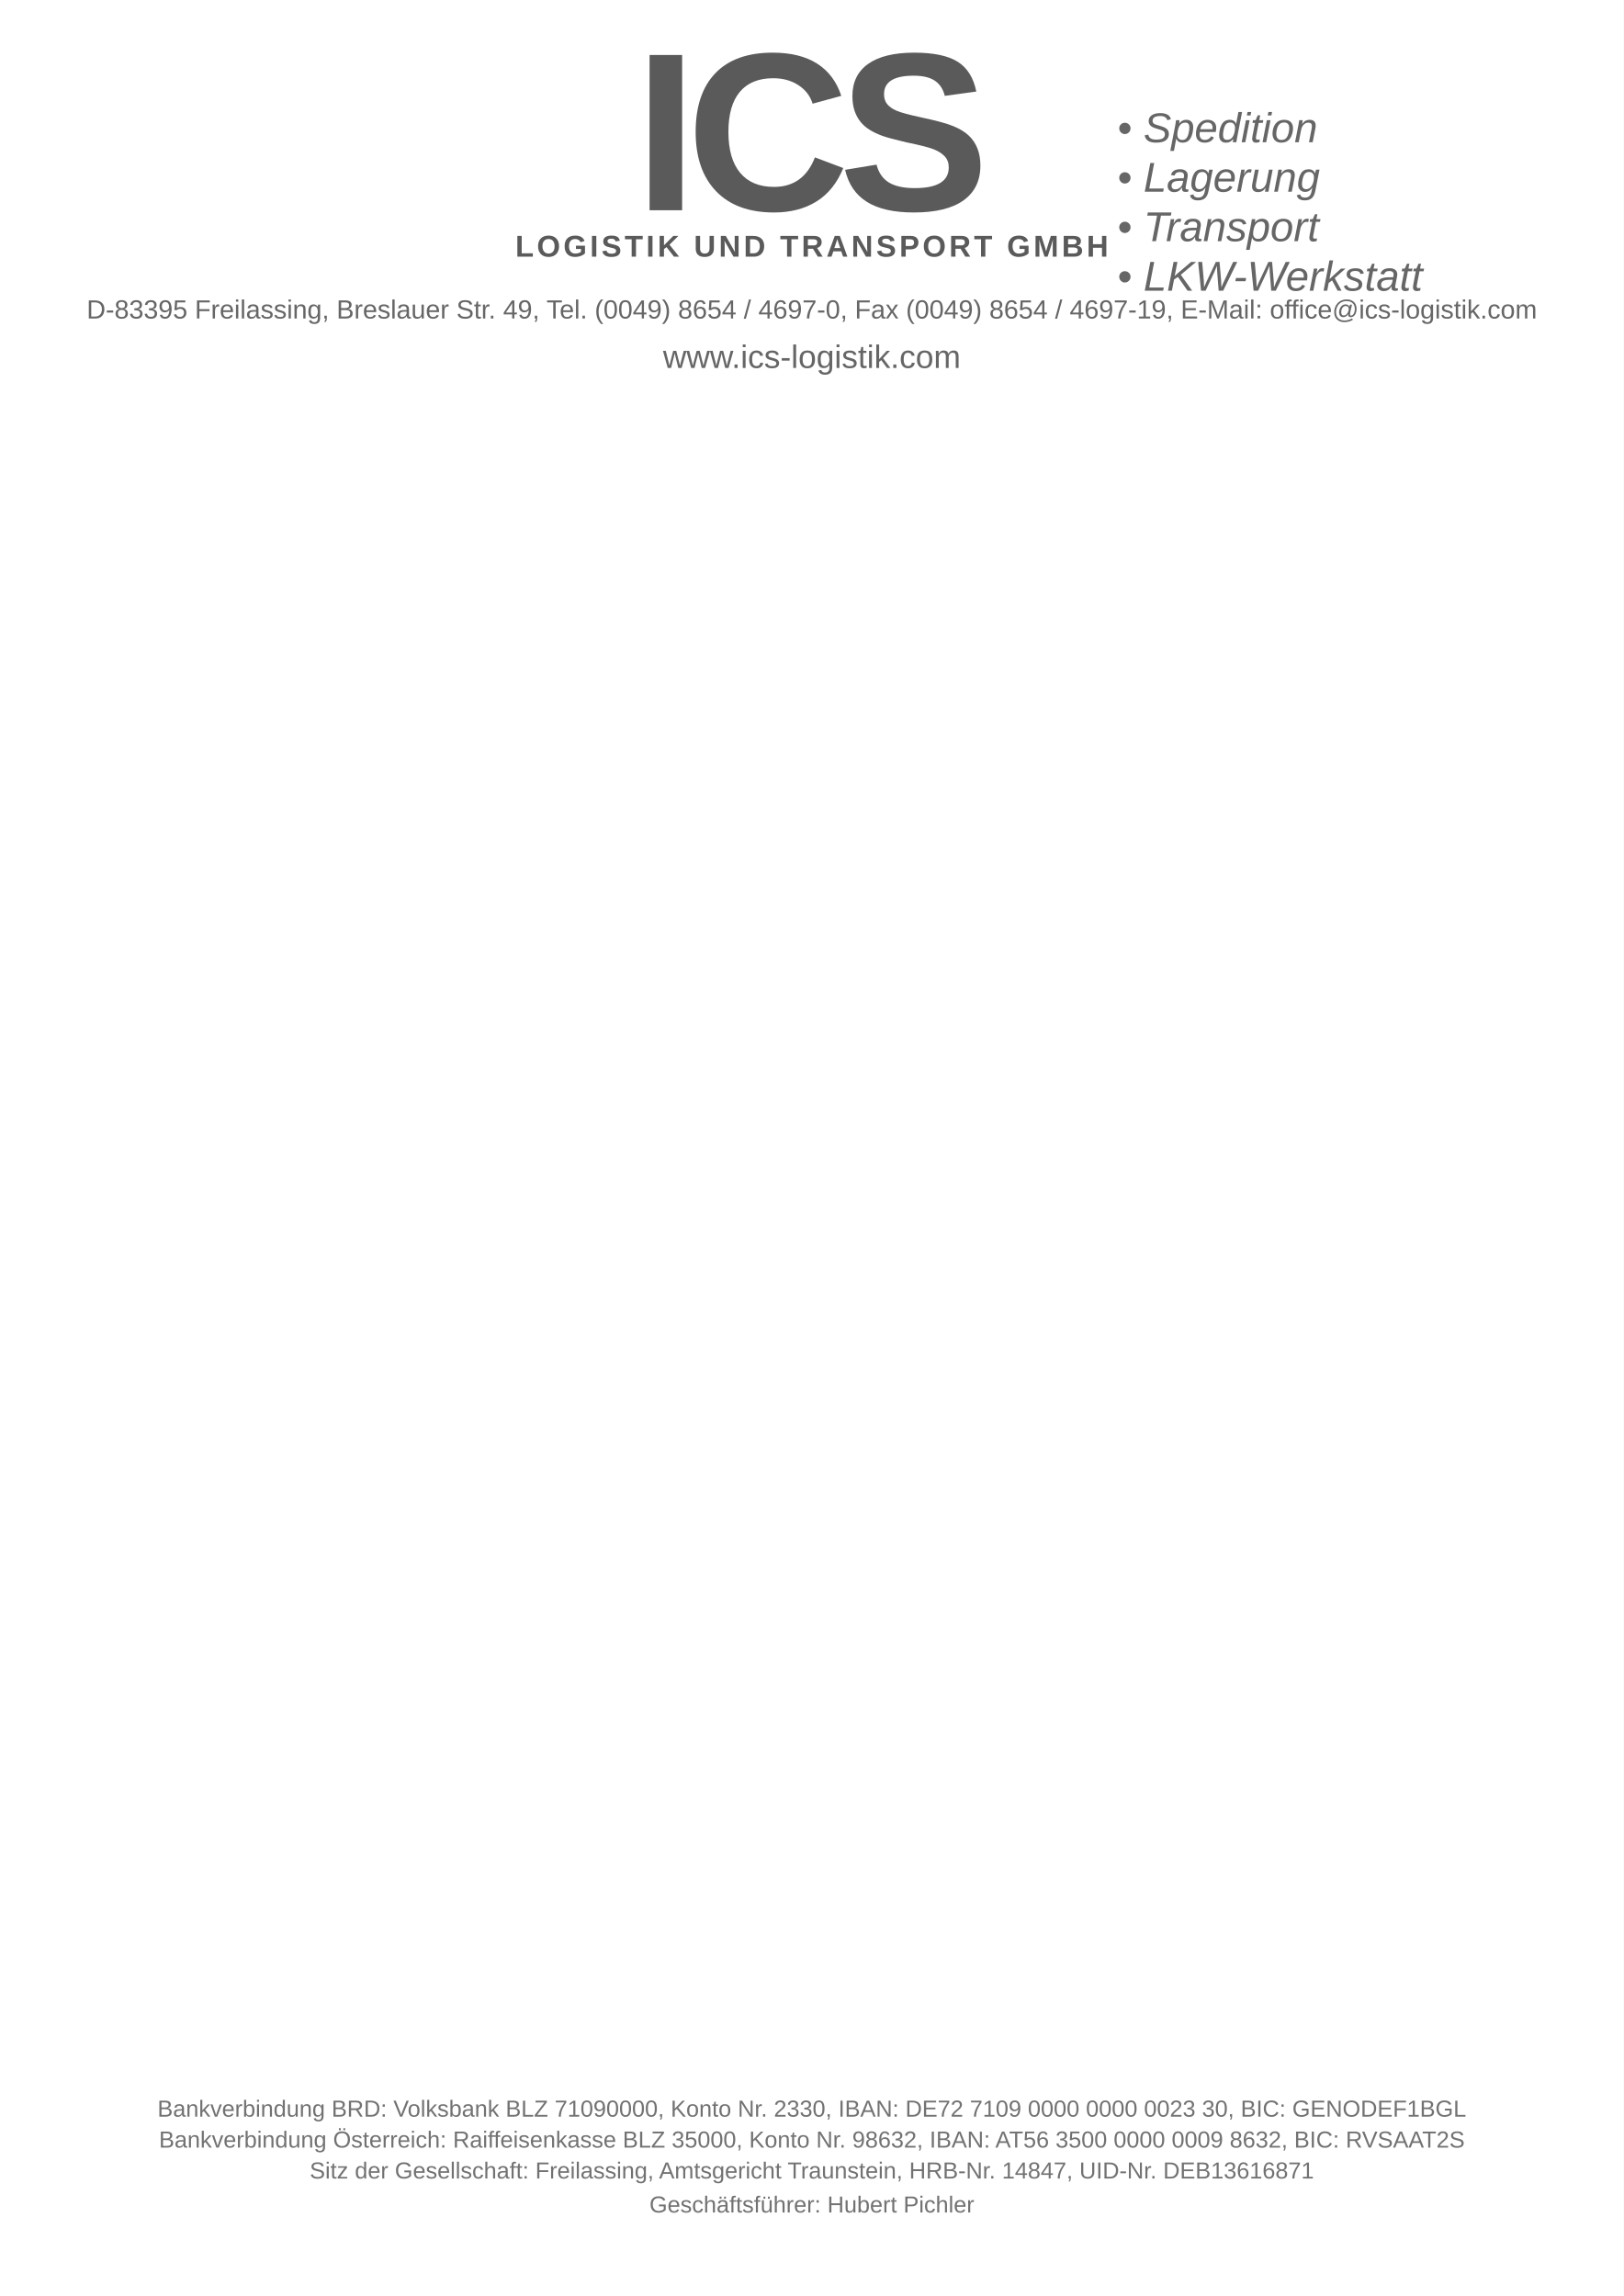
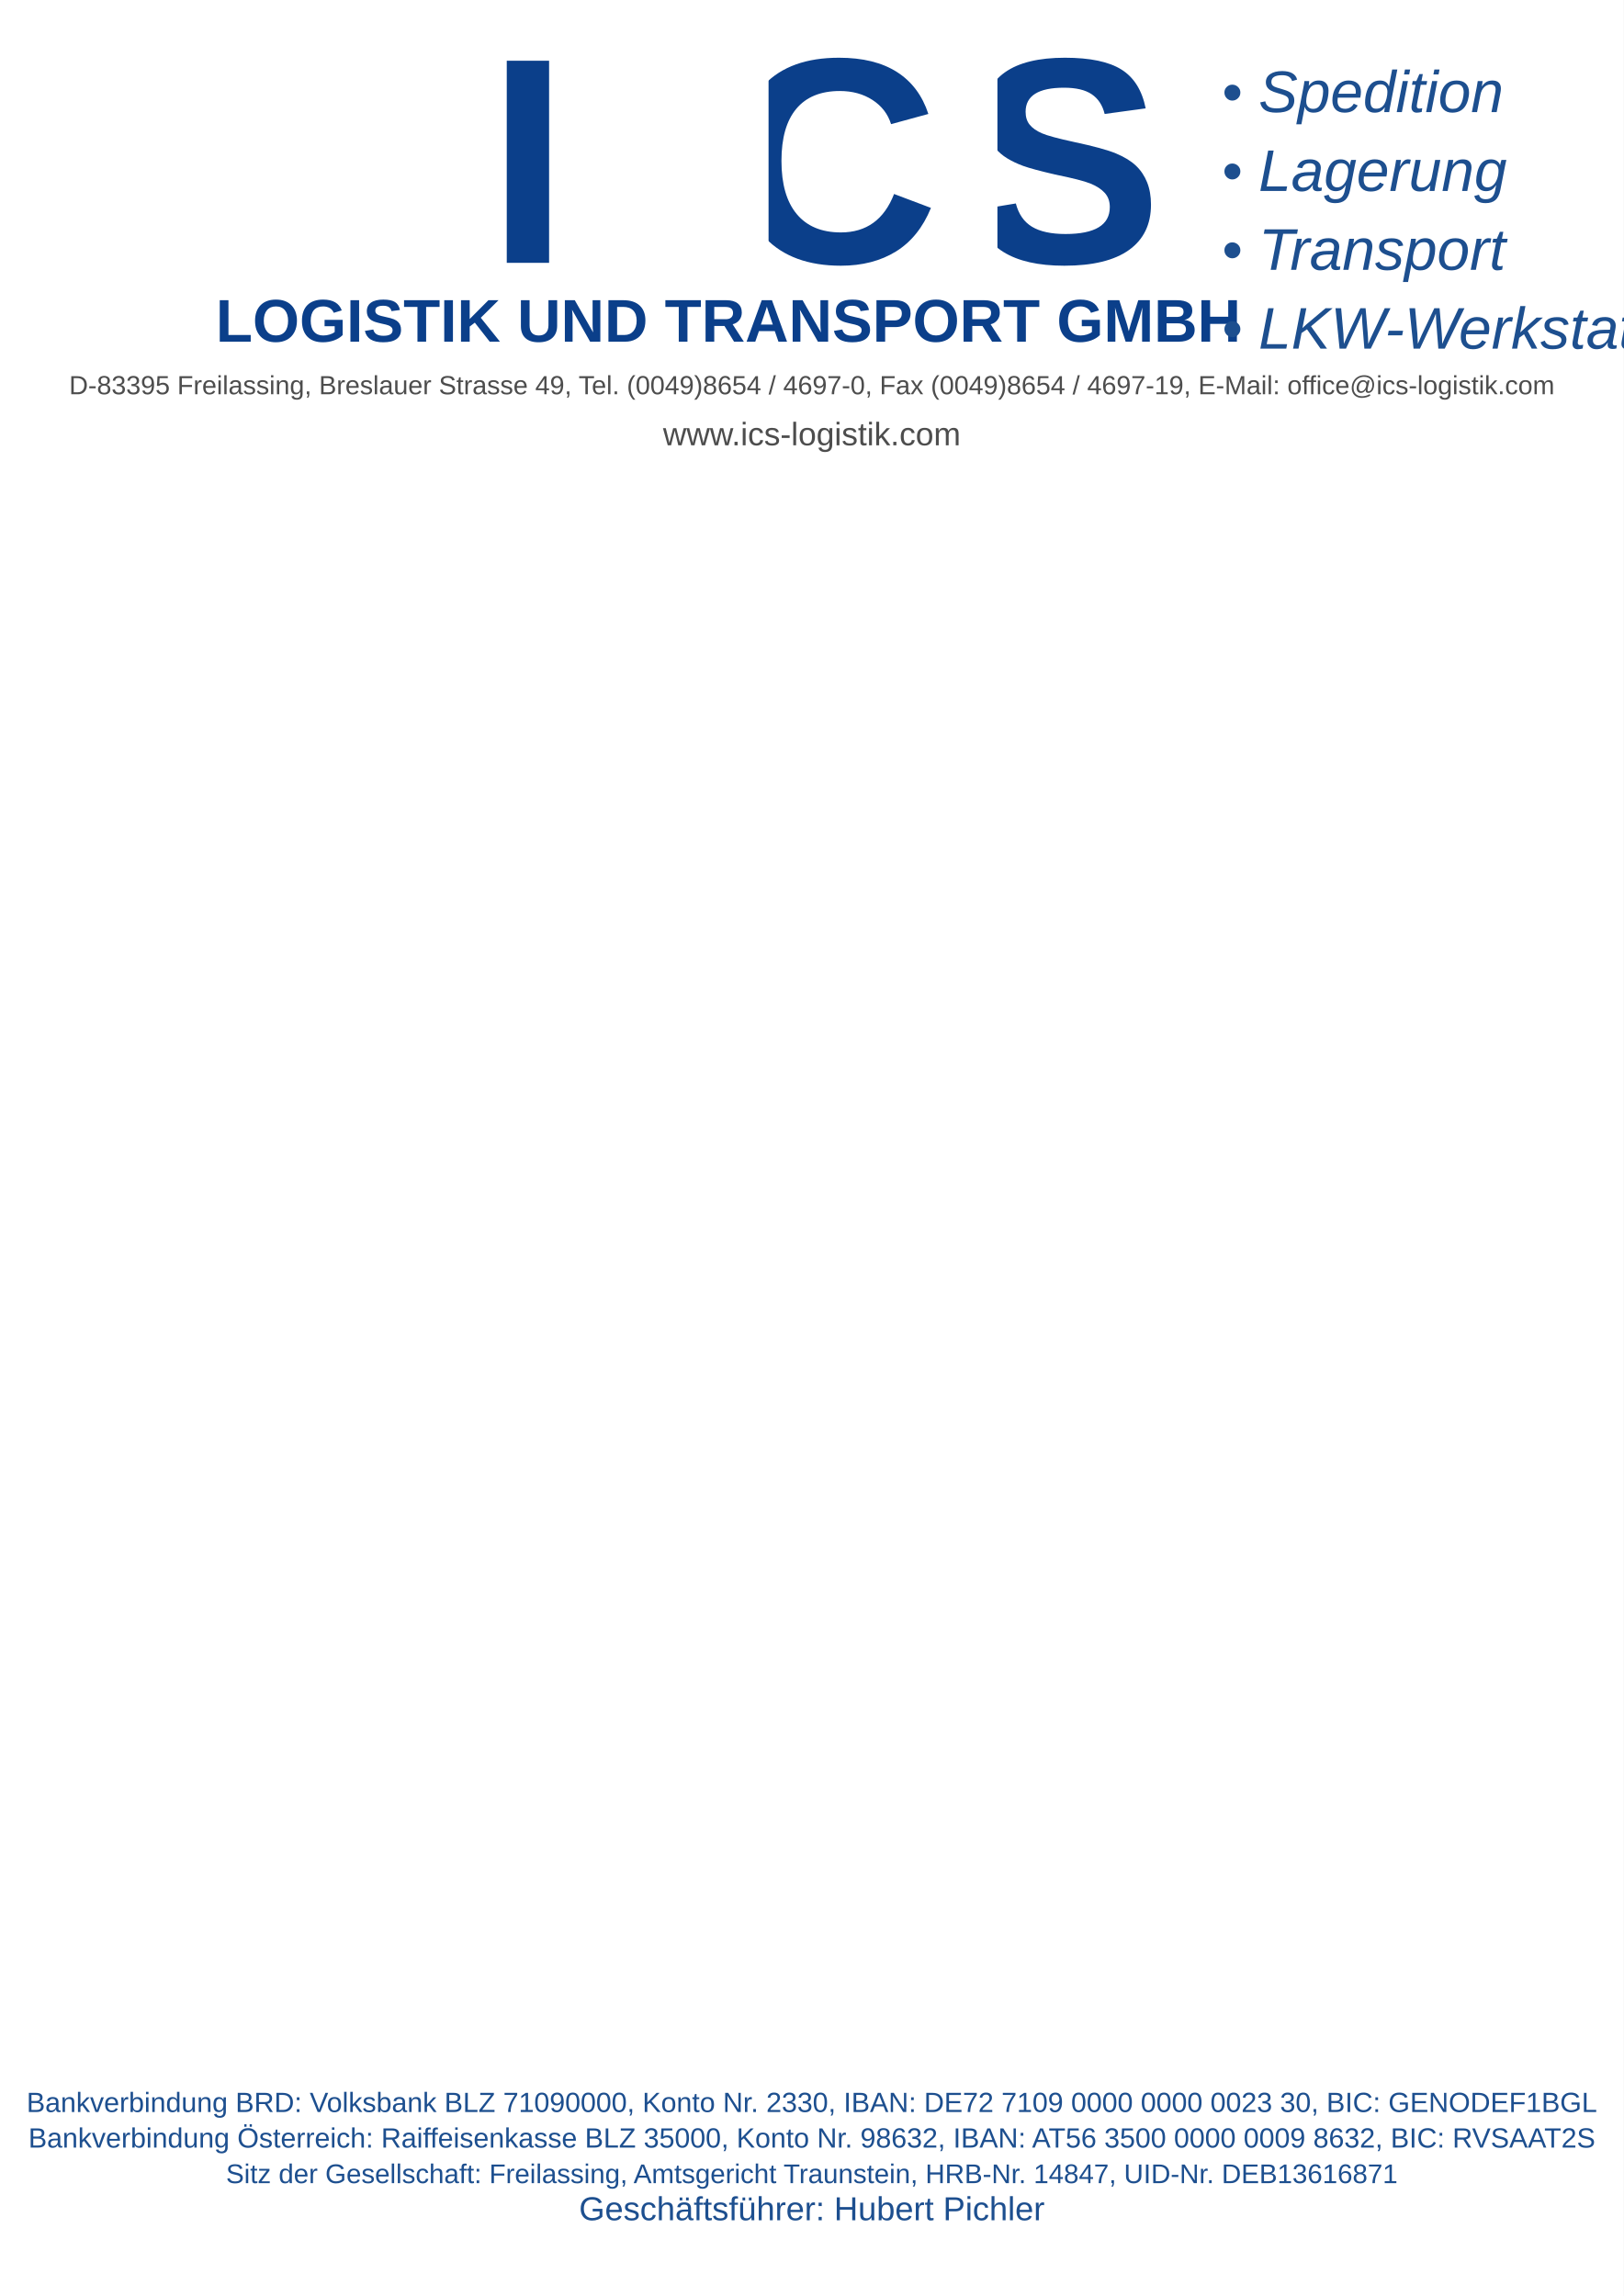
<svg xmlns="http://www.w3.org/2000/svg" viewBox="0 0 2100 2970" width="2100" height="2970">
  <defs>
    <style>
-       .logo { fill:#5a5a5a; font-family: Arial Black, Arial, Helvetica, sans-serif; font-weight:900; }
-       .meta { fill:#666666; font-family: Arial, Helvetica, sans-serif; }
-       .muted { fill:#727272; font-family: Arial, Helvetica, sans-serif; }
+       .logoBlue { fill:#0b3f8a; font-family: Arial Black, Arial, Helvetica, sans-serif; font-weight:900; }
+       .meta { fill:#4d4d4d; font-family: Arial, Helvetica, sans-serif; }
+       .blue { fill:#1d4f8f; font-family: Arial, Helvetica, sans-serif; }
    </style>
  </defs>
  <rect width="2100" height="2970" fill="#ffffff" />
-   <g transform="translate(1050,150)" text-anchor="middle">
-     <text class="logo" x="0" y="122" font-size="292" letter-spacing="-14">ICS</text>
-     <text class="logo" x="0" y="182" font-size="39" letter-spacing="4">LOGISTIK UND TRANSPORT GMBH</text>
-     <g transform="translate(395,34)" text-anchor="start">
-       <text class="meta" x="0" y="0" font-size="54" font-style="italic">• Spedition</text>
-       <text class="meta" x="0" y="64" font-size="54" font-style="italic">• Lagerung</text>
-       <text class="meta" x="0" y="128" font-size="54" font-style="italic">• Transport</text>
-       <text class="meta" x="0" y="192" font-size="54" font-style="italic">• LKW-Werkstatt</text>
+   <g transform="translate(1060,110)">
+     <g>
+       <text class="logoBlue" x="-430" y="230" font-size="380">I</text>
+       <text class="logoBlue" x="-120" y="230" font-size="380">C</text>
+       <text class="logoBlue" x="190" y="230" font-size="380">S</text>
+       <rect x="-120" y="-40" width="54" height="340" fill="#ffffff" />
+       <rect x="190" y="-40" width="40" height="340" fill="#ffffff" />
+       <rect x="494" y="-40" width="46" height="340" fill="#ffffff" />
+     </g>
+     <text class="logoBlue" x="-118" y="332" text-anchor="middle" font-size="78" letter-spacing="0" font-family="Arial Narrow, Arial, Helvetica, sans-serif">LOGISTIK UND TRANSPORT GMBH</text>
+     <g transform="translate(520,35)">
+       <text class="blue" x="0" y="0" font-size="76" font-style="italic">• Spedition</text>
+       <text class="blue" x="0" y="102" font-size="76" font-style="italic">• Lagerung</text>
+       <text class="blue" x="0" y="204" font-size="76" font-style="italic">• Transport</text>
+       <text class="blue" x="0" y="306" font-size="76" font-style="italic">• LKW-Werkstatt</text>
    </g>
  </g>
-   <text class="meta" x="1050" y="412" text-anchor="middle" font-size="34" textLength="1940" lengthAdjust="spacingAndGlyphs">
-     D-83395 Freilassing, Breslauer Str. 49, Tel. (0049) 8654 / 4697-0, Fax (0049) 8654 / 4697-19, E-Mail: office@ics-logistik.com
+   <text class="meta" x="1050" y="510" text-anchor="middle" font-size="34" textLength="1950" lengthAdjust="spacingAndGlyphs">
+     D-83395 Freilassing, Breslauer Strasse 49, Tel. (0049)8654 / 4697-0, Fax (0049)8654 / 4697-19, E-Mail: office@ics-logistik.com
  </text>
-   <text class="meta" x="1050" y="476" text-anchor="middle" font-size="42">www.ics-logistik.com</text>
+   <text class="meta" x="1050" y="576" text-anchor="middle" font-size="42">www.ics-logistik.com</text>
  <g text-anchor="middle" transform="translate(1050,0)">
-     <text class="muted" x="0" y="2738" font-size="30">
+     <text class="blue" x="0" y="2732" font-size="36">
      Bankverbindung BRD: Volksbank BLZ 71090000, Konto Nr. 2330, IBAN: DE72 7109 0000 0000 0023 30, BIC: GENODEF1BGL
    </text>
-     <text class="muted" x="0" y="2778" font-size="30">
+     <text class="blue" x="0" y="2778" font-size="36">
      Bankverbindung Österreich: Raiffeisenkasse BLZ 35000, Konto Nr. 98632, IBAN: AT56 3500 0000 0009 8632, BIC: RVSAAT2S
    </text>
-     <text class="muted" x="0" y="2818" font-size="30">
+     <text class="blue" x="0" y="2824" font-size="35">
      Sitz der Gesellschaft: Freilassing, Amtsgericht Traunstein, HRB-Nr. 14847, UID-Nr. DEB13616871
    </text>
-     <text class="muted" x="0" y="2862" font-size="30">Geschäftsführer: Hubert Pichler</text>
+     <text class="blue" x="0" y="2872" font-size="43">Geschäftsführer: Hubert Pichler</text>
  </g>
</svg>
